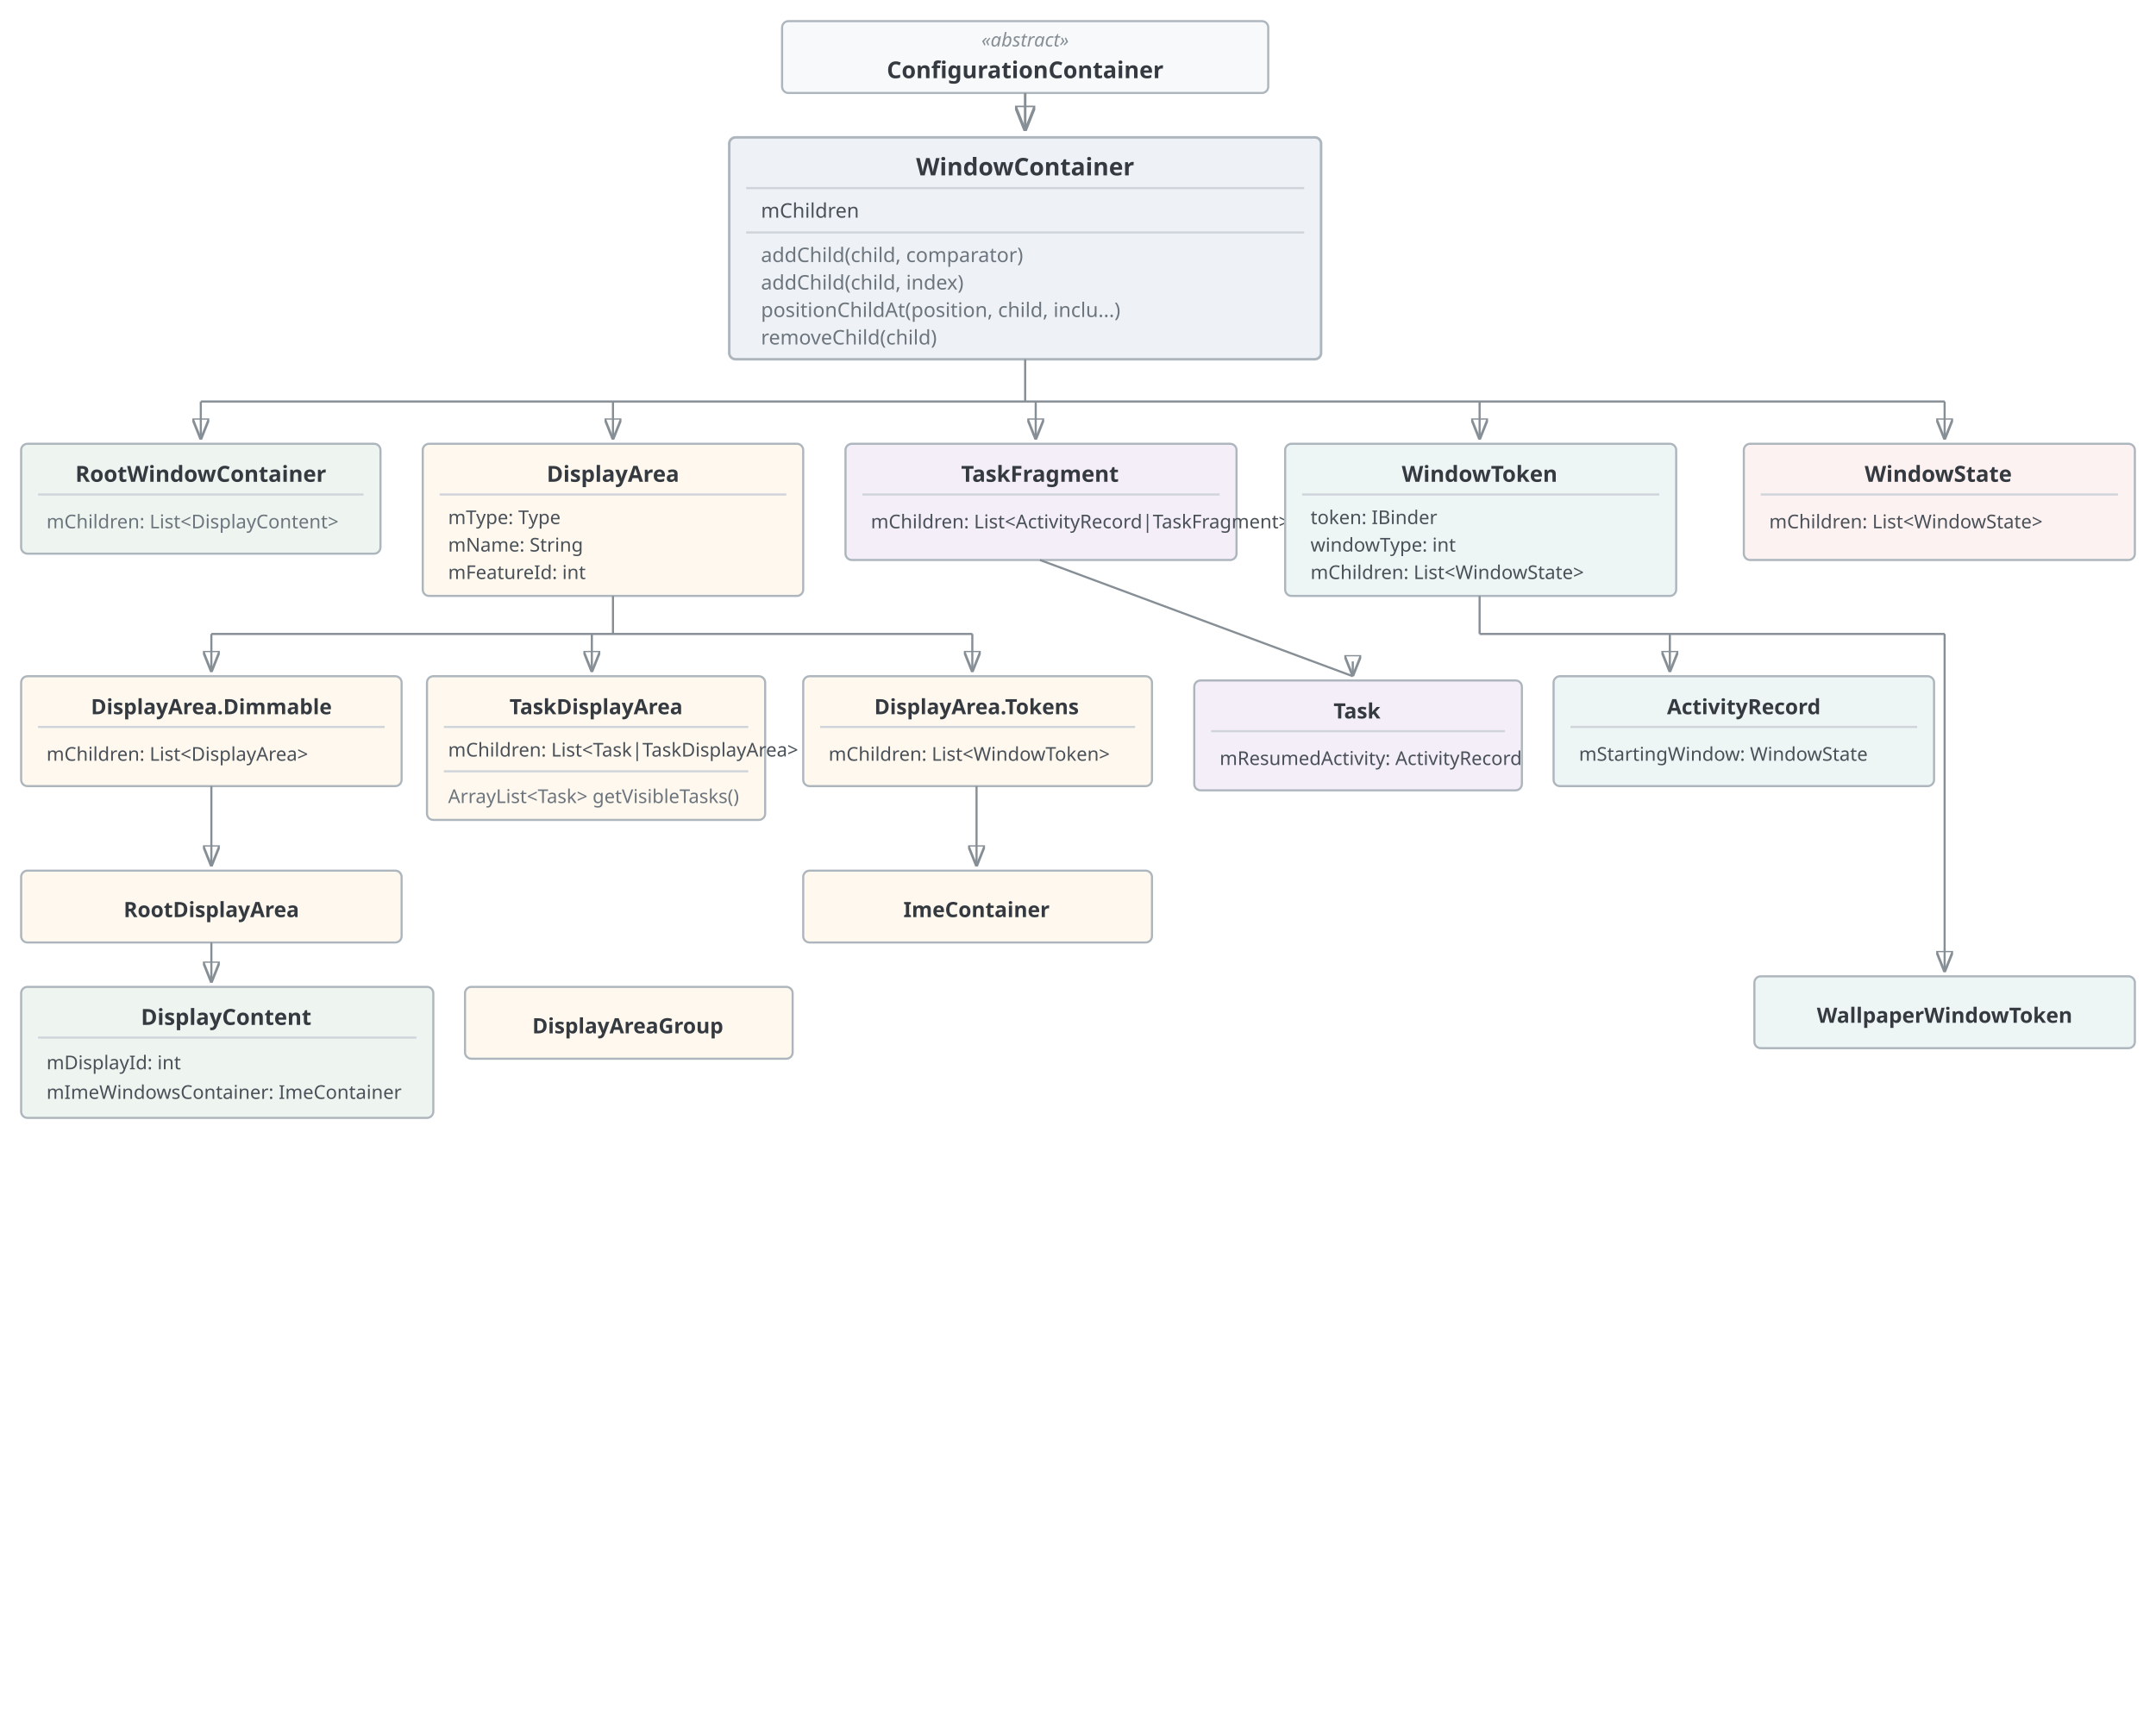
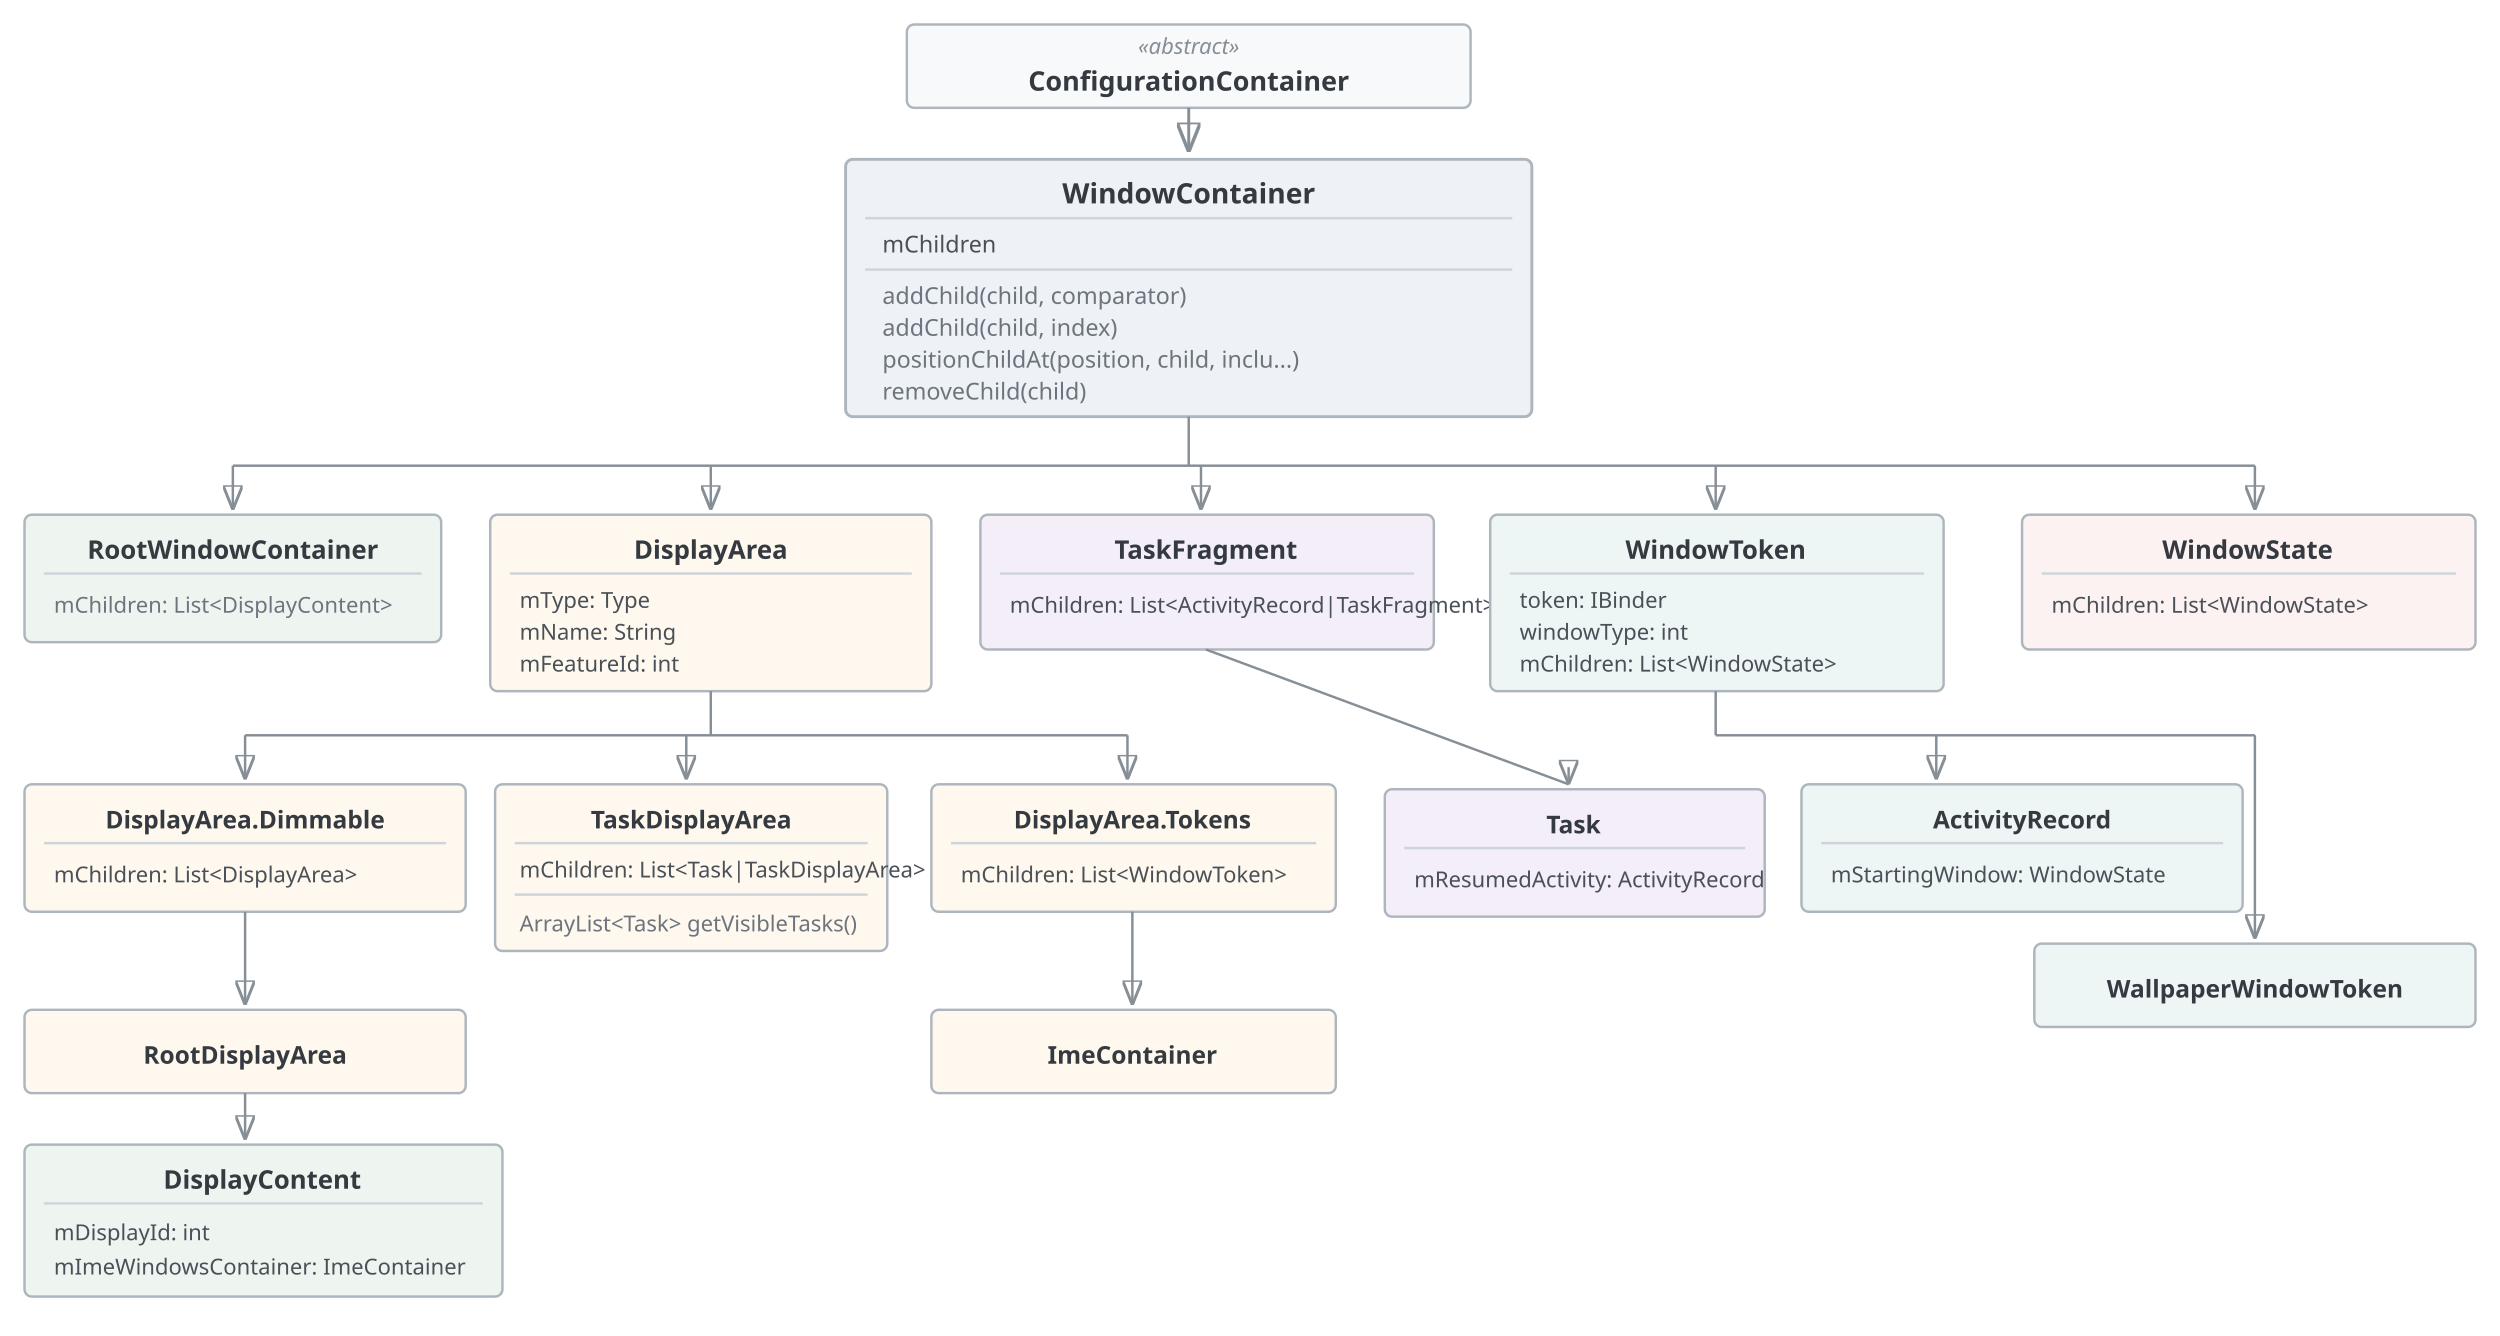
- <svg xmlns="http://www.w3.org/2000/svg" viewBox="0 0 1020 820" font-family="'Segoe UI', 'PingFang SC', 'Microsoft YaHei', sans-serif">
+ <svg xmlns="http://www.w3.org/2000/svg" viewBox="0 0 1020 545" font-family="'Segoe UI', 'PingFang SC', 'Microsoft YaHei', sans-serif">
  <defs>
    <marker id="inh" markerWidth="10" markerHeight="8" refX="10" refY="4" orient="auto">
      <path d="M0,0 L10,4 L0,8 z" fill="none" stroke="#868e96" stroke-width="1.2" />
    </marker>
  </defs>
  <rect x="370" y="10" width="230" height="34" rx="3" fill="#f8f9fa" stroke="#adb5bd" stroke-width="1" />
  <text x="485" y="22" text-anchor="middle" font-size="9" fill="#868e96" font-style="italic">«abstract»</text>
  <text x="485" y="37" text-anchor="middle" font-size="11" font-weight="600" fill="#343a40">ConfigurationContainer</text>
  <line x1="485" y1="44" x2="485" y2="62" stroke="#868e96" stroke-width="1.2" marker-end="url(#inh)" />
  <rect x="345" y="65" width="280" height="105" rx="3" fill="#eef1f5" stroke="#adb5bd" stroke-width="1.2" />
  <text x="485" y="83" text-anchor="middle" font-size="11.5" font-weight="600" fill="#343a40">WindowContainer</text>
  <line x1="353" y1="89" x2="617" y2="89" stroke="#ced4da" />
  <text x="360" y="103" font-size="9.5" fill="#495057">mChildren</text>
  <line x1="353" y1="110" x2="617" y2="110" stroke="#ced4da" />
  <text x="360" y="124" font-size="9.5" fill="#6c757d">addChild(child, comparator)</text>
  <text x="360" y="137" font-size="9.5" fill="#6c757d">addChild(child, index)</text>
  <text x="360" y="150" font-size="9.5" fill="#6c757d">positionChildAt(position, child, inclu...)</text>
  <text x="360" y="163" font-size="9.5" fill="#6c757d">removeChild(child)</text>
  <line x1="485" y1="170" x2="485" y2="190" stroke="#868e96" stroke-width="1" />
  <line x1="95" y1="190" x2="920" y2="190" stroke="#868e96" stroke-width="1" />
  <line x1="95" y1="190" x2="95" y2="208" stroke="#868e96" stroke-width="1" marker-end="url(#inh)" />
  <line x1="290" y1="190" x2="290" y2="208" stroke="#868e96" stroke-width="1" marker-end="url(#inh)" />
  <line x1="490" y1="190" x2="490" y2="208" stroke="#868e96" stroke-width="1" marker-end="url(#inh)" />
  <line x1="700" y1="190" x2="700" y2="208" stroke="#868e96" stroke-width="1" marker-end="url(#inh)" />
  <line x1="920" y1="190" x2="920" y2="208" stroke="#868e96" stroke-width="1" marker-end="url(#inh)" />
  <rect x="10" y="210" width="170" height="52" rx="3" fill="#eef5f1" stroke="#adb5bd" stroke-width="1" />
  <text x="95" y="228" text-anchor="middle" font-size="10.5" font-weight="600" fill="#343a40">RootWindowContainer</text>
  <line x1="18" y1="234" x2="172" y2="234" stroke="#ced4da" />
  <text x="22" y="250" font-size="9" fill="#6c757d">mChildren: List&lt;DisplayContent&gt;</text>
  <rect x="200" y="210" width="180" height="72" rx="3" fill="#fef8ee" stroke="#adb5bd" stroke-width="1" />
  <text x="290" y="228" text-anchor="middle" font-size="10.5" font-weight="600" fill="#343a40">DisplayArea</text>
  <line x1="208" y1="234" x2="372" y2="234" stroke="#ced4da" />
  <text x="212" y="248" font-size="9" fill="#495057">mType: Type</text>
  <text x="212" y="261" font-size="9" fill="#495057">mName: String</text>
  <text x="212" y="274" font-size="9" fill="#495057">mFeatureId: int</text>
  <rect x="400" y="210" width="185" height="55" rx="3" fill="#f3eef8" stroke="#adb5bd" stroke-width="1" />
  <text x="492" y="228" text-anchor="middle" font-size="10.5" font-weight="600" fill="#343a40">TaskFragment</text>
  <line x1="408" y1="234" x2="577" y2="234" stroke="#ced4da" />
  <text x="412" y="250" font-size="9" fill="#495057">mChildren: List&lt;ActivityRecord|TaskFragment&gt;</text>
  <rect x="608" y="210" width="185" height="72" rx="3" fill="#eef5f5" stroke="#adb5bd" stroke-width="1" />
  <text x="700" y="228" text-anchor="middle" font-size="10.5" font-weight="600" fill="#343a40">WindowToken</text>
  <line x1="616" y1="234" x2="785" y2="234" stroke="#ced4da" />
  <text x="620" y="248" font-size="9" fill="#495057">token: IBinder</text>
  <text x="620" y="261" font-size="9" fill="#495057">windowType: int</text>
  <text x="620" y="274" font-size="9" fill="#495057">mChildren: List&lt;WindowState&gt;</text>
  <rect x="825" y="210" width="185" height="55" rx="3" fill="#fdf2f2" stroke="#adb5bd" stroke-width="1" />
  <text x="917" y="228" text-anchor="middle" font-size="10.5" font-weight="600" fill="#343a40">WindowState</text>
  <line x1="833" y1="234" x2="1002" y2="234" stroke="#ced4da" />
  <text x="837" y="250" font-size="9" fill="#495057">mChildren: List&lt;WindowState&gt;</text>
  <line x1="290" y1="282" x2="290" y2="300" stroke="#868e96" stroke-width="1" />
  <line x1="100" y1="300" x2="460" y2="300" stroke="#868e96" stroke-width="1" />
  <line x1="100" y1="300" x2="100" y2="318" stroke="#868e96" stroke-width="1" marker-end="url(#inh)" />
  <line x1="280" y1="300" x2="280" y2="318" stroke="#868e96" stroke-width="1" marker-end="url(#inh)" />
  <line x1="460" y1="300" x2="460" y2="318" stroke="#868e96" stroke-width="1" marker-end="url(#inh)" />
  <rect x="10" y="320" width="180" height="52" rx="3" fill="#fef8ee" stroke="#adb5bd" stroke-width="1" />
  <text x="100" y="338" text-anchor="middle" font-size="10" font-weight="600" fill="#343a40">DisplayArea.Dimmable</text>
  <line x1="18" y1="344" x2="182" y2="344" stroke="#ced4da" />
  <text x="22" y="360" font-size="9" fill="#495057">mChildren: List&lt;DisplayArea&gt;</text>
  <rect x="202" y="320" width="160" height="68" rx="3" fill="#fef8ee" stroke="#adb5bd" stroke-width="1" />
  <text x="282" y="338" text-anchor="middle" font-size="10" font-weight="600" fill="#343a40">TaskDisplayArea</text>
  <line x1="210" y1="344" x2="354" y2="344" stroke="#ced4da" />
  <text x="212" y="358" font-size="9" fill="#495057">mChildren: List&lt;Task|TaskDisplayArea&gt;</text>
  <line x1="210" y1="365" x2="354" y2="365" stroke="#ced4da" />
  <text x="212" y="380" font-size="9" fill="#6c757d">ArrayList&lt;Task&gt; getVisibleTasks()</text>
  <rect x="380" y="320" width="165" height="52" rx="3" fill="#fef8ee" stroke="#adb5bd" stroke-width="1" />
  <text x="462" y="338" text-anchor="middle" font-size="10" font-weight="600" fill="#343a40">DisplayArea.Tokens</text>
  <line x1="388" y1="344" x2="537" y2="344" stroke="#ced4da" />
  <text x="392" y="360" font-size="9" fill="#495057">mChildren: List&lt;WindowToken&gt;</text>
  <line x1="492" y1="265" x2="640" y2="320" stroke="#868e96" stroke-width="1" />
  <line x1="640" y1="313" x2="640" y2="320" stroke="#868e96" stroke-width="1" marker-end="url(#inh)" />
  <rect x="565" y="322" width="155" height="52" rx="3" fill="#f3eef8" stroke="#adb5bd" stroke-width="1" />
  <text x="642" y="340" text-anchor="middle" font-size="10" font-weight="600" fill="#343a40">Task</text>
  <line x1="573" y1="346" x2="712" y2="346" stroke="#ced4da" />
  <text x="577" y="362" font-size="9" fill="#495057">mResumedActivity: ActivityRecord</text>
  <line x1="700" y1="282" x2="700" y2="300" stroke="#868e96" stroke-width="1" />
  <line x1="700" y1="300" x2="920" y2="300" stroke="#868e96" stroke-width="1" />
  <line x1="790" y1="300" x2="790" y2="318" stroke="#868e96" stroke-width="1" marker-end="url(#inh)" />
-   <line x1="920" y1="300" x2="920" y2="460" stroke="#868e96" stroke-width="1" marker-end="url(#inh)" />
+   <line x1="920" y1="300" x2="920" y2="383" stroke="#868e96" stroke-width="1" marker-end="url(#inh)" />
  <rect x="735" y="320" width="180" height="52" rx="3" fill="#eef5f5" stroke="#adb5bd" stroke-width="1" />
  <text x="825" y="338" text-anchor="middle" font-size="10" font-weight="600" fill="#343a40">ActivityRecord</text>
  <line x1="743" y1="344" x2="907" y2="344" stroke="#ced4da" />
  <text x="747" y="360" font-size="9" fill="#495057">mStartingWindow: WindowState</text>
-   <rect x="830" y="462" width="180" height="34" rx="3" fill="#eef5f5" stroke="#adb5bd" stroke-width="1" />
-   <text x="920" y="484" text-anchor="middle" font-size="10" font-weight="600" fill="#343a40">WallpaperWindowToken</text>
+   <rect x="830" y="385" width="180" height="34" rx="3" fill="#eef5f5" stroke="#adb5bd" stroke-width="1" />
+   <text x="920" y="407" text-anchor="middle" font-size="10" font-weight="600" fill="#343a40">WallpaperWindowToken</text>
  <line x1="100" y1="372" x2="100" y2="410" stroke="#868e96" stroke-width="1" marker-end="url(#inh)" />
  <rect x="10" y="412" width="180" height="34" rx="3" fill="#fef8ee" stroke="#adb5bd" stroke-width="1" />
  <text x="100" y="434" text-anchor="middle" font-size="10" font-weight="600" fill="#343a40">RootDisplayArea</text>
  <line x1="100" y1="446" x2="100" y2="465" stroke="#868e96" stroke-width="1" marker-end="url(#inh)" />
  <rect x="10" y="467" width="195" height="62" rx="3" fill="#eef5f1" stroke="#adb5bd" stroke-width="1" />
  <text x="107" y="485" text-anchor="middle" font-size="10.5" font-weight="600" fill="#343a40">DisplayContent</text>
  <line x1="18" y1="491" x2="197" y2="491" stroke="#ced4da" />
  <text x="22" y="506" font-size="9" fill="#495057">mDisplayId: int</text>
  <text x="22" y="520" font-size="9" fill="#495057">mImeWindowsContainer: ImeContainer</text>
  <line x1="462" y1="372" x2="462" y2="410" stroke="#868e96" stroke-width="1" marker-end="url(#inh)" />
  <rect x="380" y="412" width="165" height="34" rx="3" fill="#fef8ee" stroke="#adb5bd" stroke-width="1" />
  <text x="462" y="434" text-anchor="middle" font-size="10" font-weight="600" fill="#343a40">ImeContainer</text>
-   <rect x="220" y="467" width="155" height="34" rx="3" fill="#fef8ee" stroke="#adb5bd" stroke-width="1" />
-   <text x="297" y="489" text-anchor="middle" font-size="10" font-weight="600" fill="#343a40">DisplayAreaGroup</text>
</svg>
